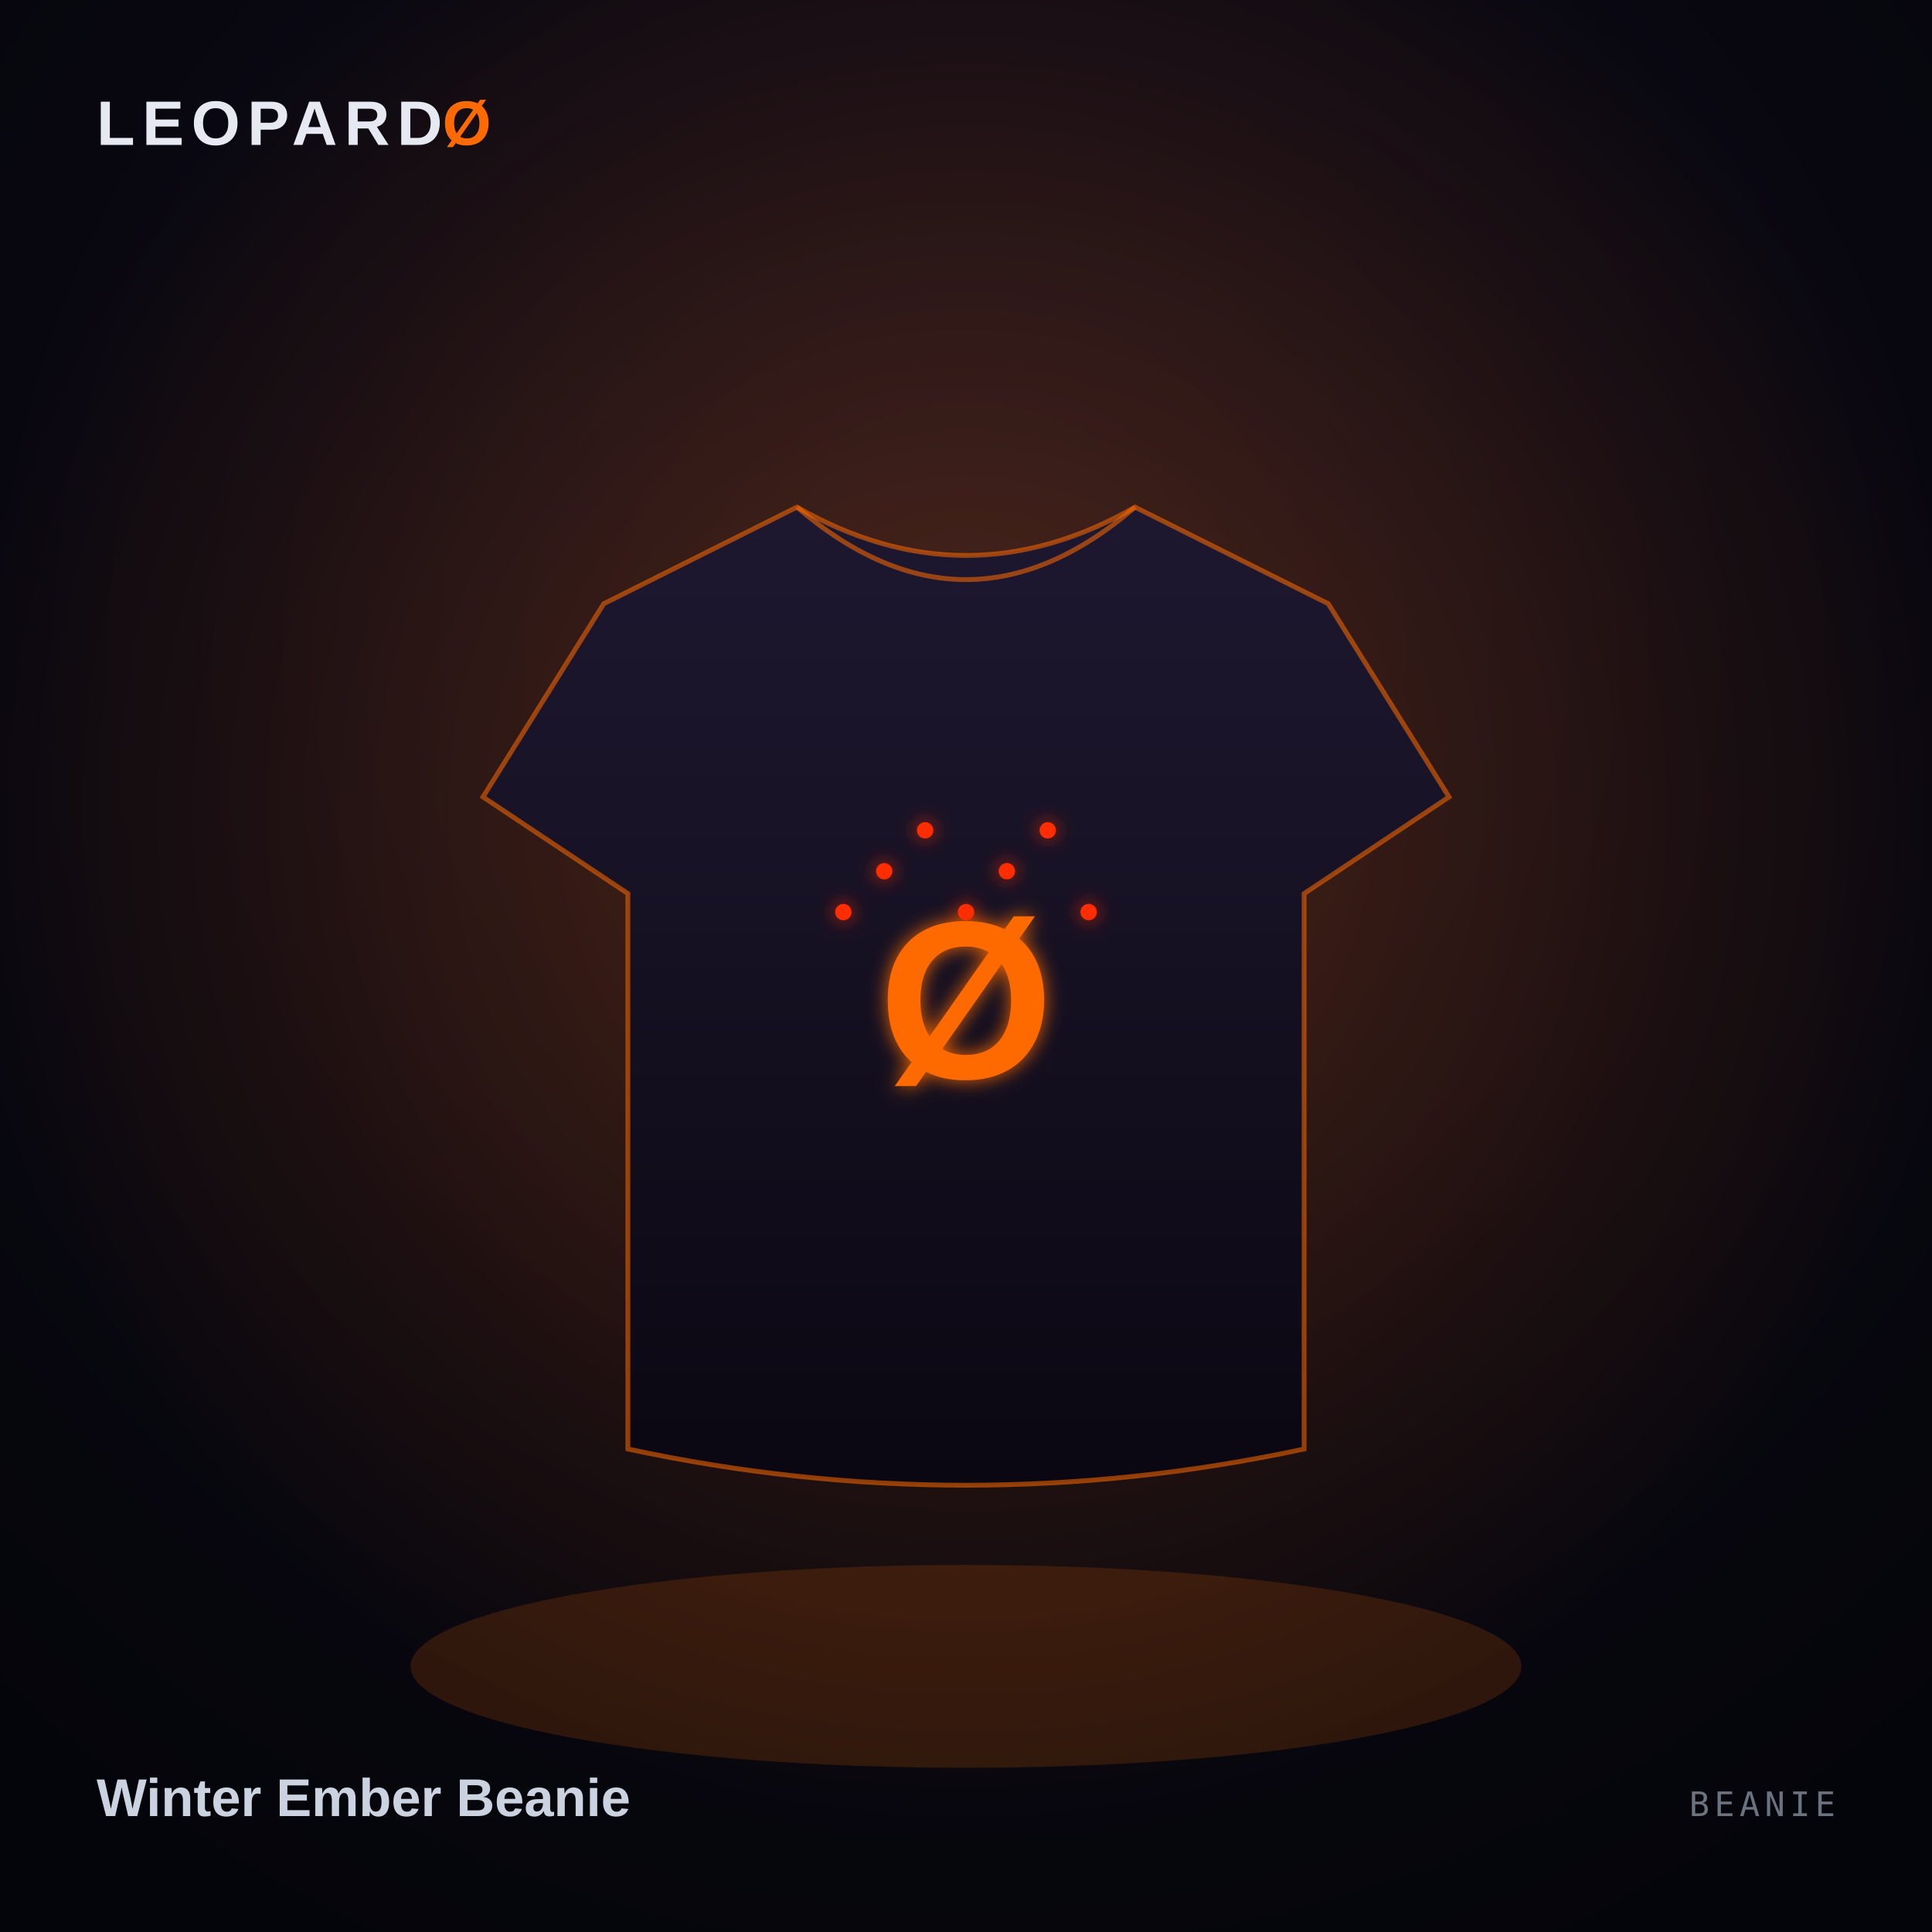
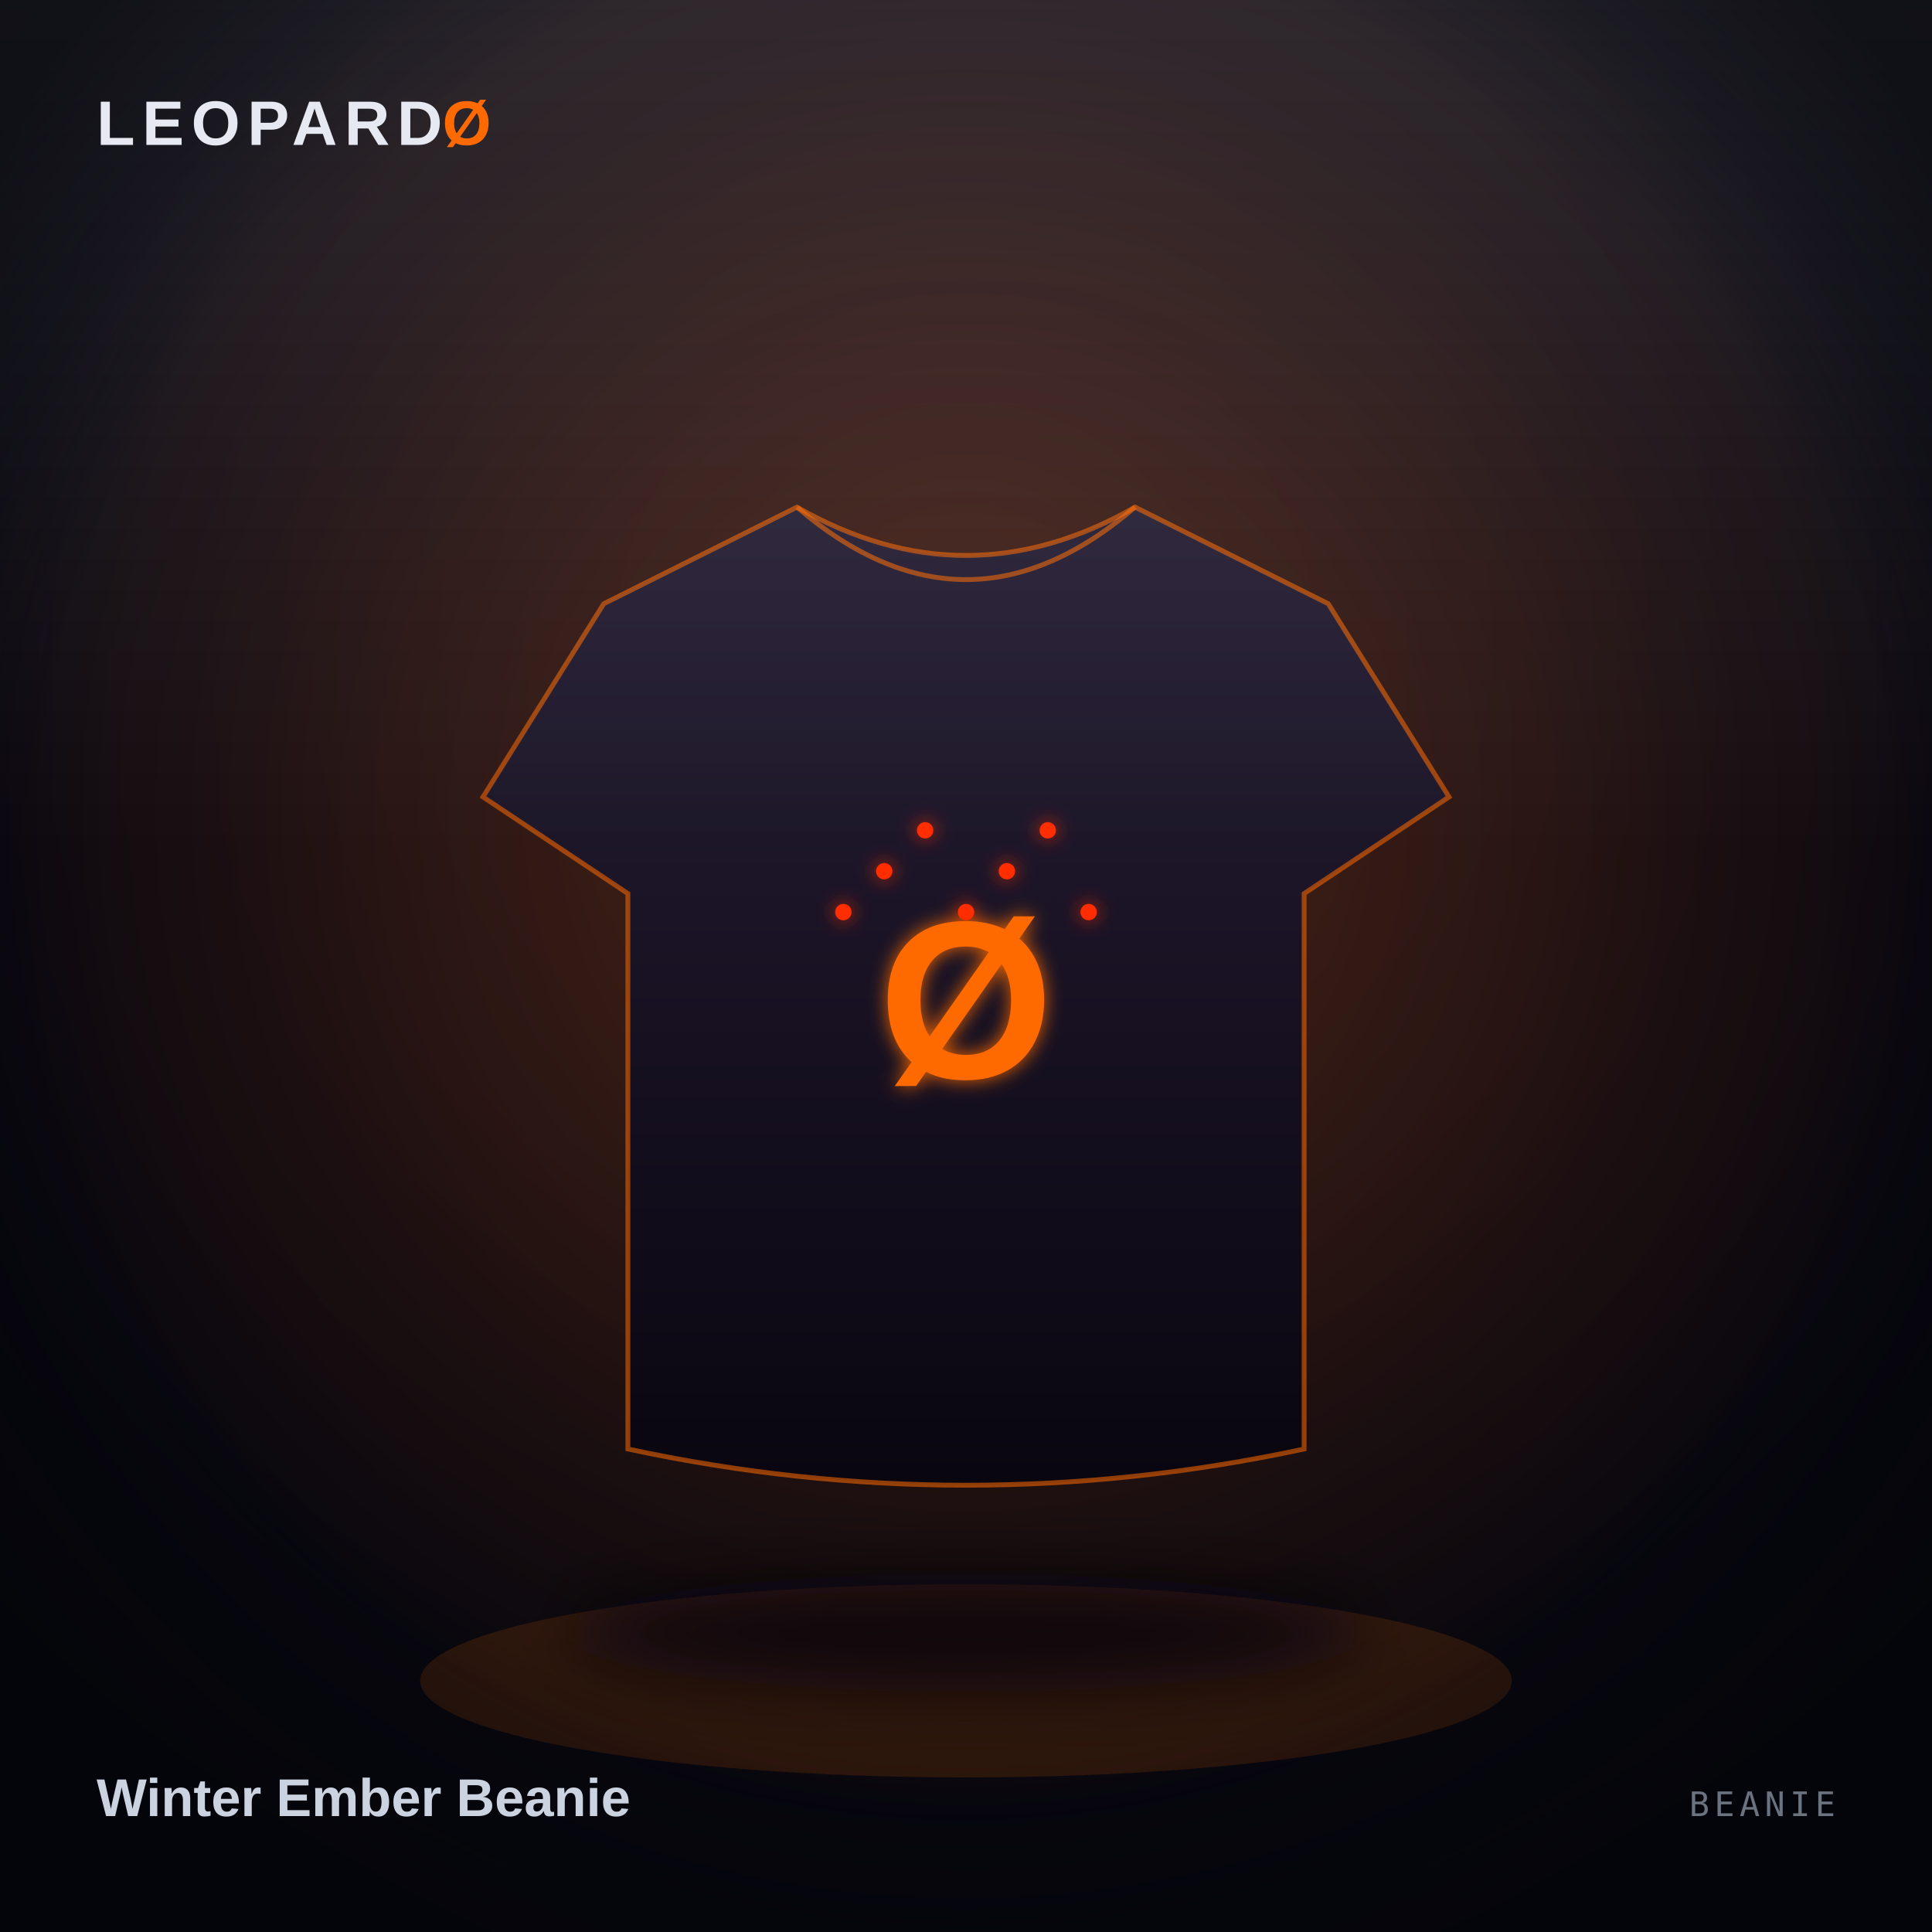
<svg xmlns="http://www.w3.org/2000/svg" viewBox="0 0 800 800" width="800" height="800">
  <defs>
    <radialGradient id="bg" cx="50%" cy="34%" r="75%">
      <stop offset="0%" stop-color="#141022" />
      <stop offset="55%" stop-color="#0a0812" />
      <stop offset="100%" stop-color="#04050a" />
    </radialGradient>
    <radialGradient id="halo" cx="50%" cy="42%" r="52%">
      <stop offset="0%" stop-color="#ff6a00" stop-opacity="0.26" />
      <stop offset="100%" stop-color="#ff6a00" stop-opacity="0" />
    </radialGradient>
    <linearGradient id="fab" x1="0" y1="0" x2="0" y2="1">
-       <stop offset="0%" stop-color="#1d1830" />
-       <stop offset="55%" stop-color="#140f1f" />
-       <stop offset="100%" stop-color="#0a0712" />
+       <stop offset="0%" stop-color="#272036" />
+       <stop offset="52%" stop-color="#171122" />
+       <stop offset="100%" stop-color="#090610" />
    </linearGradient>
+     <linearGradient id="toplight" x1="0" y1="0" x2="0" y2="1">
+       <stop offset="0%" stop-color="#ffffff" stop-opacity="0.11" />
+       <stop offset="44%" stop-color="#ffffff" stop-opacity="0" />
+     </linearGradient>
+     <radialGradient id="vig" cx="50%" cy="44%" r="62%">
+       <stop offset="0%" stop-color="#04050a" stop-opacity="0" />
+       <stop offset="76%" stop-color="#04050a" stop-opacity="0" />
+       <stop offset="100%" stop-color="#04050a" stop-opacity="0.55" />
+     </radialGradient>
    <filter id="glow" x="-40%" y="-40%" width="180%" height="180%">
      <feGaussianBlur stdDeviation="4" />
+     </filter>
+     <filter id="soft" x="-60%" y="-60%" width="220%" height="220%">
+       <feGaussianBlur stdDeviation="14" />
    </filter>
    <clipPath id="cp">
      <rect x="308" y="305" width="184" height="230" rx="10" />
    </clipPath>
  </defs>
  <rect width="800" height="800" fill="url(#bg)" />
  <rect width="800" height="800" fill="url(#halo)" />
-   <ellipse cx="400" cy="690" rx="230" ry="42" fill="#ff6a00" opacity="0.16" />
+   <ellipse cx="400" cy="696" rx="226" ry="40" fill="#ff6a00" opacity="0.14" />
+   <ellipse cx="400" cy="676" rx="166" ry="24" fill="#020308" opacity="0.7" filter="url(#soft)" />
  <g>
    <path d="M250 250 L330 210 Q400 250 470 210 L550 250 L600 330 L540 370 L540 600 Q400 630 260 600 L260 370 L200 330 Z" fill="url(#fab)" stroke="#ff6a00" stroke-opacity="0.55" stroke-width="2" />
    <path d="M330 210 Q400 270 470 210" fill="none" stroke="#ff6a00" stroke-opacity="0.55" stroke-width="2" />
  </g>
  <g clip-path="url(#cp)">
    <g filter="url(#glow)" opacity="0.9">
      <text x="400" y="420" text-anchor="middle" dominant-baseline="middle" font-family="Arial Black, Arial, sans-serif" font-weight="900" font-size="93.104" fill="#ff6a00" letter-spacing="1">Ø</text>
      <circle cx="349.216" cy="377.68" r="3.386" fill="#ff2d00" />
      <circle cx="366.144" cy="360.752" r="3.386" fill="#ff2d00" />
      <circle cx="383.072" cy="343.824" r="3.386" fill="#ff2d00" />
      <circle cx="400" cy="377.68" r="3.386" fill="#ff2d00" />
      <circle cx="416.928" cy="360.752" r="3.386" fill="#ff2d00" />
      <circle cx="433.856" cy="343.824" r="3.386" fill="#ff2d00" />
      <circle cx="450.784" cy="377.68" r="3.386" fill="#ff2d00" />
    </g>
    <g>
      <text x="400" y="420" text-anchor="middle" dominant-baseline="middle" font-family="Arial Black, Arial, sans-serif" font-weight="900" font-size="93.104" fill="#ff6a00" letter-spacing="1">Ø</text>
      <circle cx="349.216" cy="377.68" r="3.386" fill="#ff2d00" />
      <circle cx="366.144" cy="360.752" r="3.386" fill="#ff2d00" />
      <circle cx="383.072" cy="343.824" r="3.386" fill="#ff2d00" />
      <circle cx="400" cy="377.68" r="3.386" fill="#ff2d00" />
      <circle cx="416.928" cy="360.752" r="3.386" fill="#ff2d00" />
      <circle cx="433.856" cy="343.824" r="3.386" fill="#ff2d00" />
      <circle cx="450.784" cy="377.68" r="3.386" fill="#ff2d00" />
    </g>
  </g>
+   <rect width="800" height="800" fill="url(#toplight)" />
+   <rect width="800" height="800" fill="url(#vig)" />
  <text x="40" y="60" font-family="Arial, sans-serif" font-weight="900" font-size="26" letter-spacing="3" fill="#e6e9f2">LEOPARD<tspan fill="#ff6a00">Ø</tspan>
  </text>
  <text x="40" y="752" font-family="Arial, sans-serif" font-weight="800" font-size="22" fill="#cbd2e0">Winter Ember Beanie</text>
  <text x="760" y="752" text-anchor="end" font-family="monospace" font-size="14" letter-spacing="2" fill="#6b7280">BEANIE</text>
</svg>
